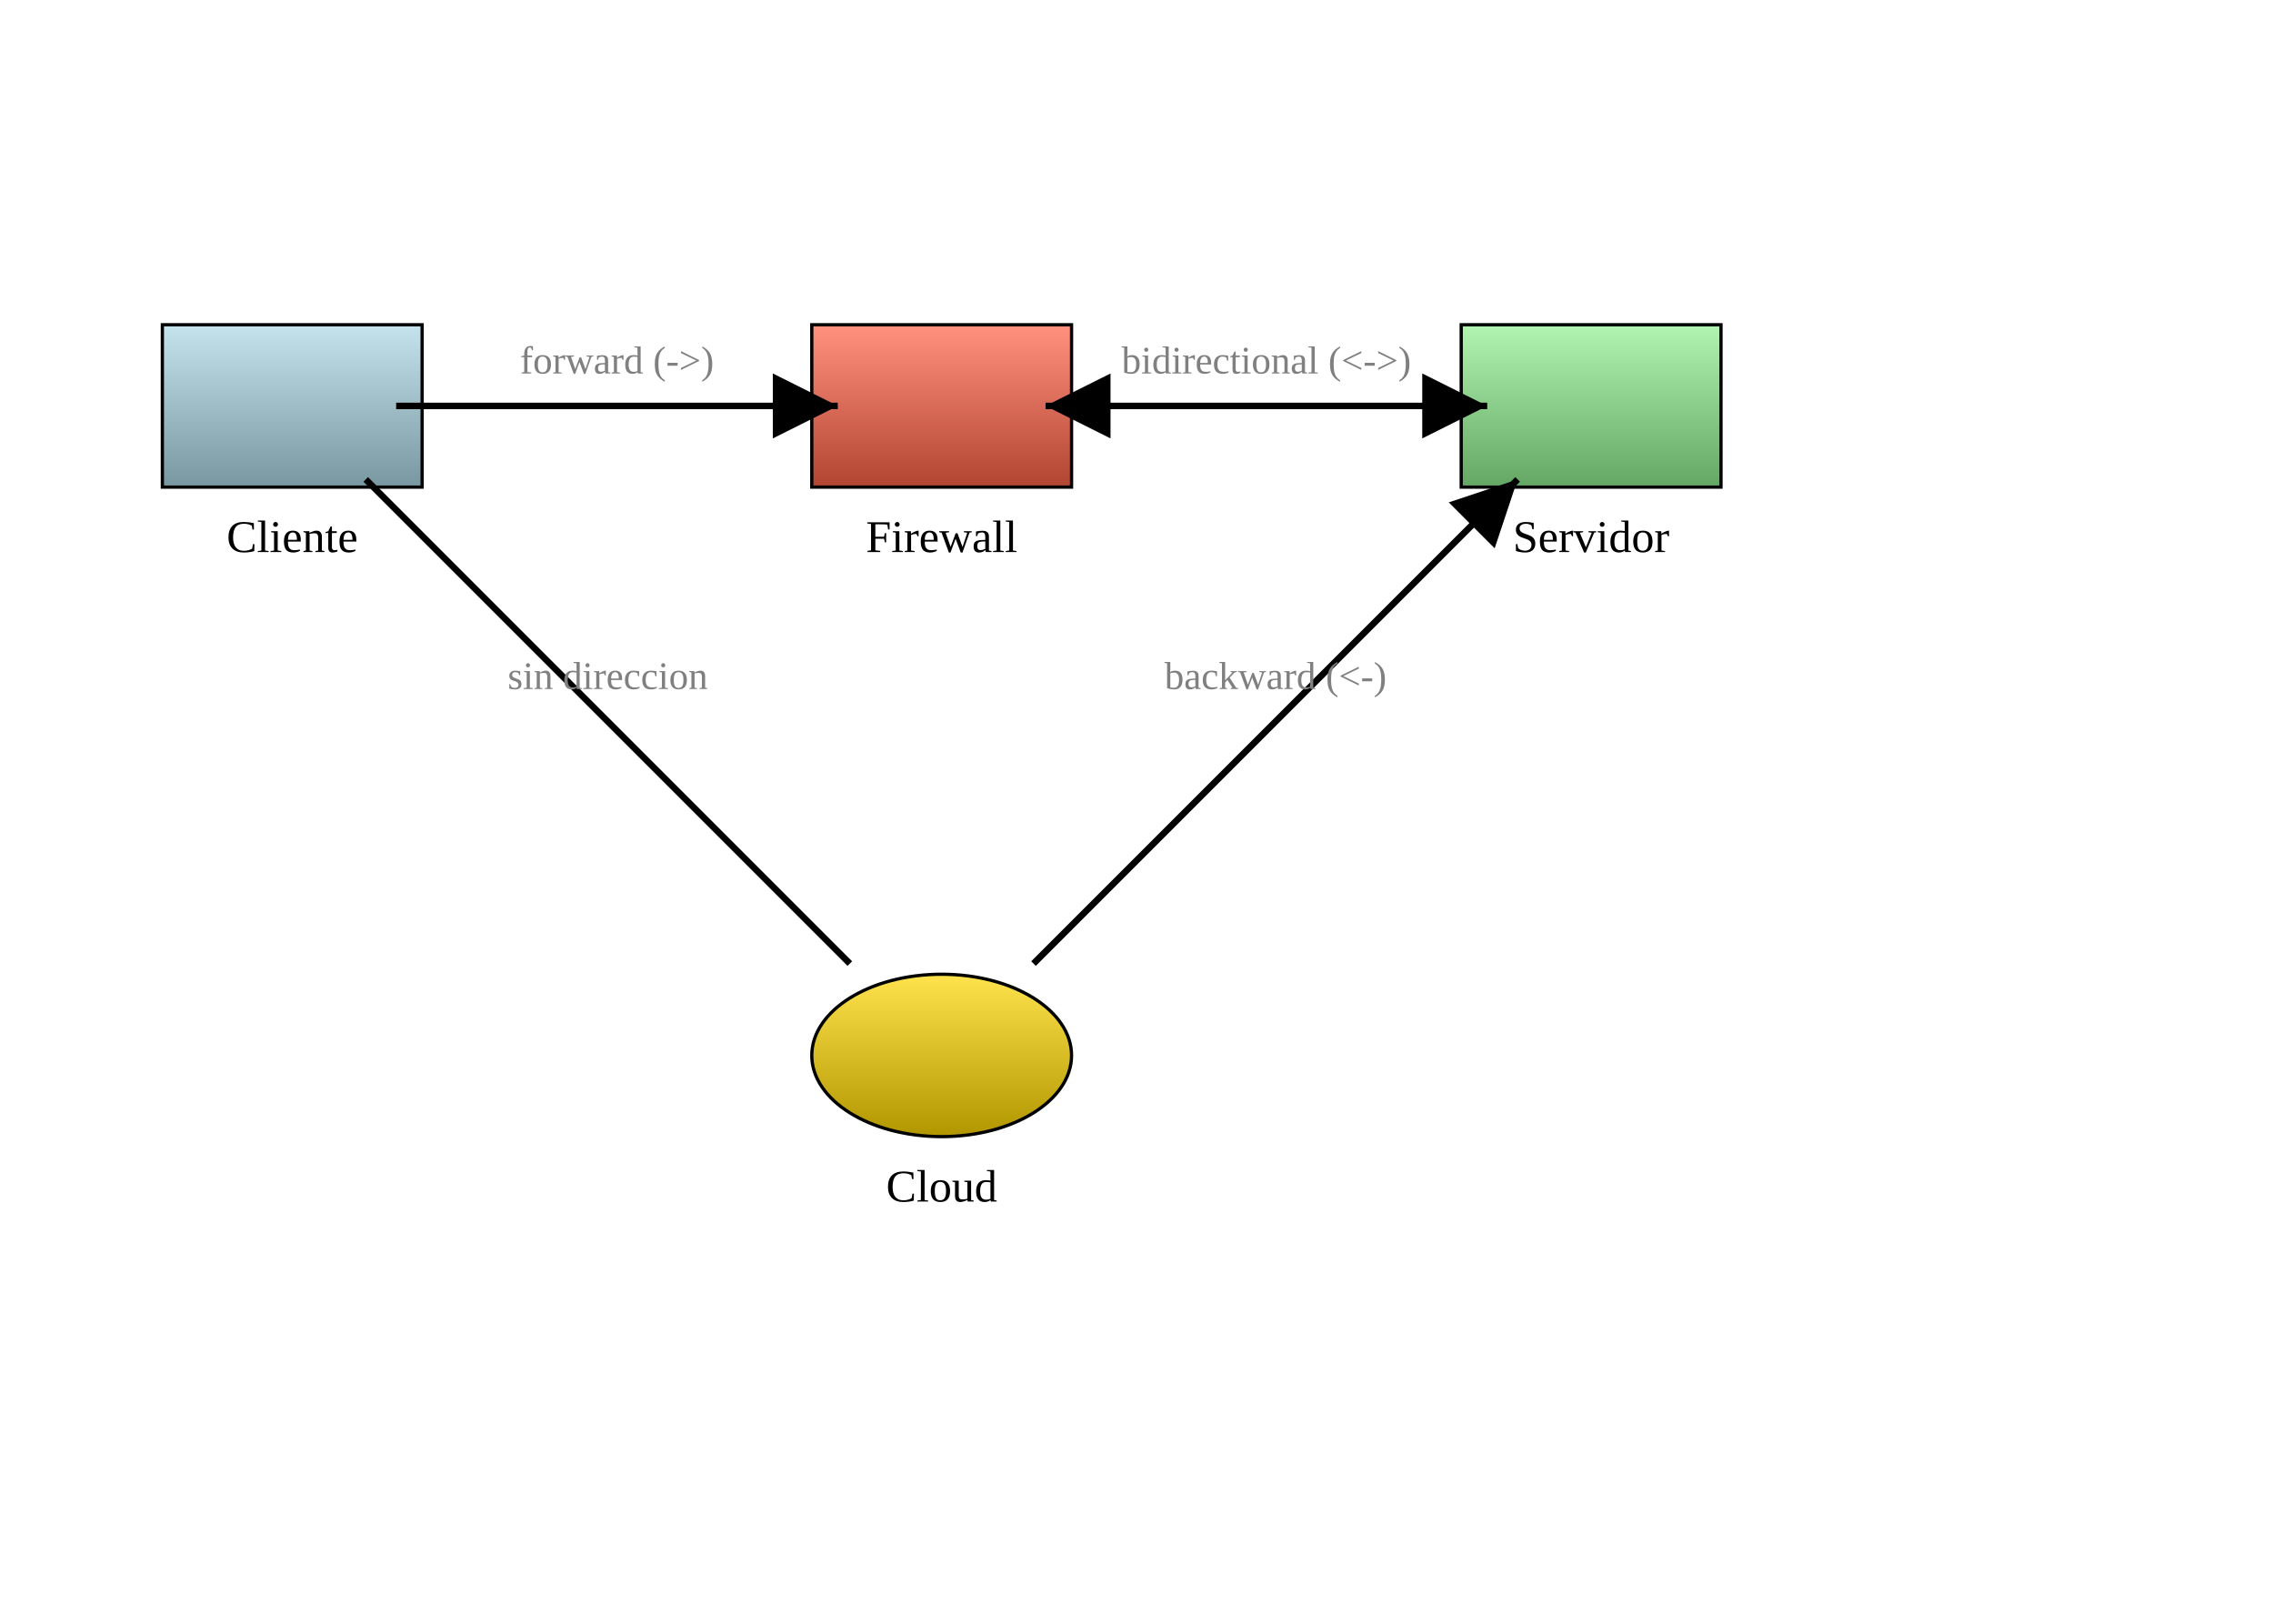
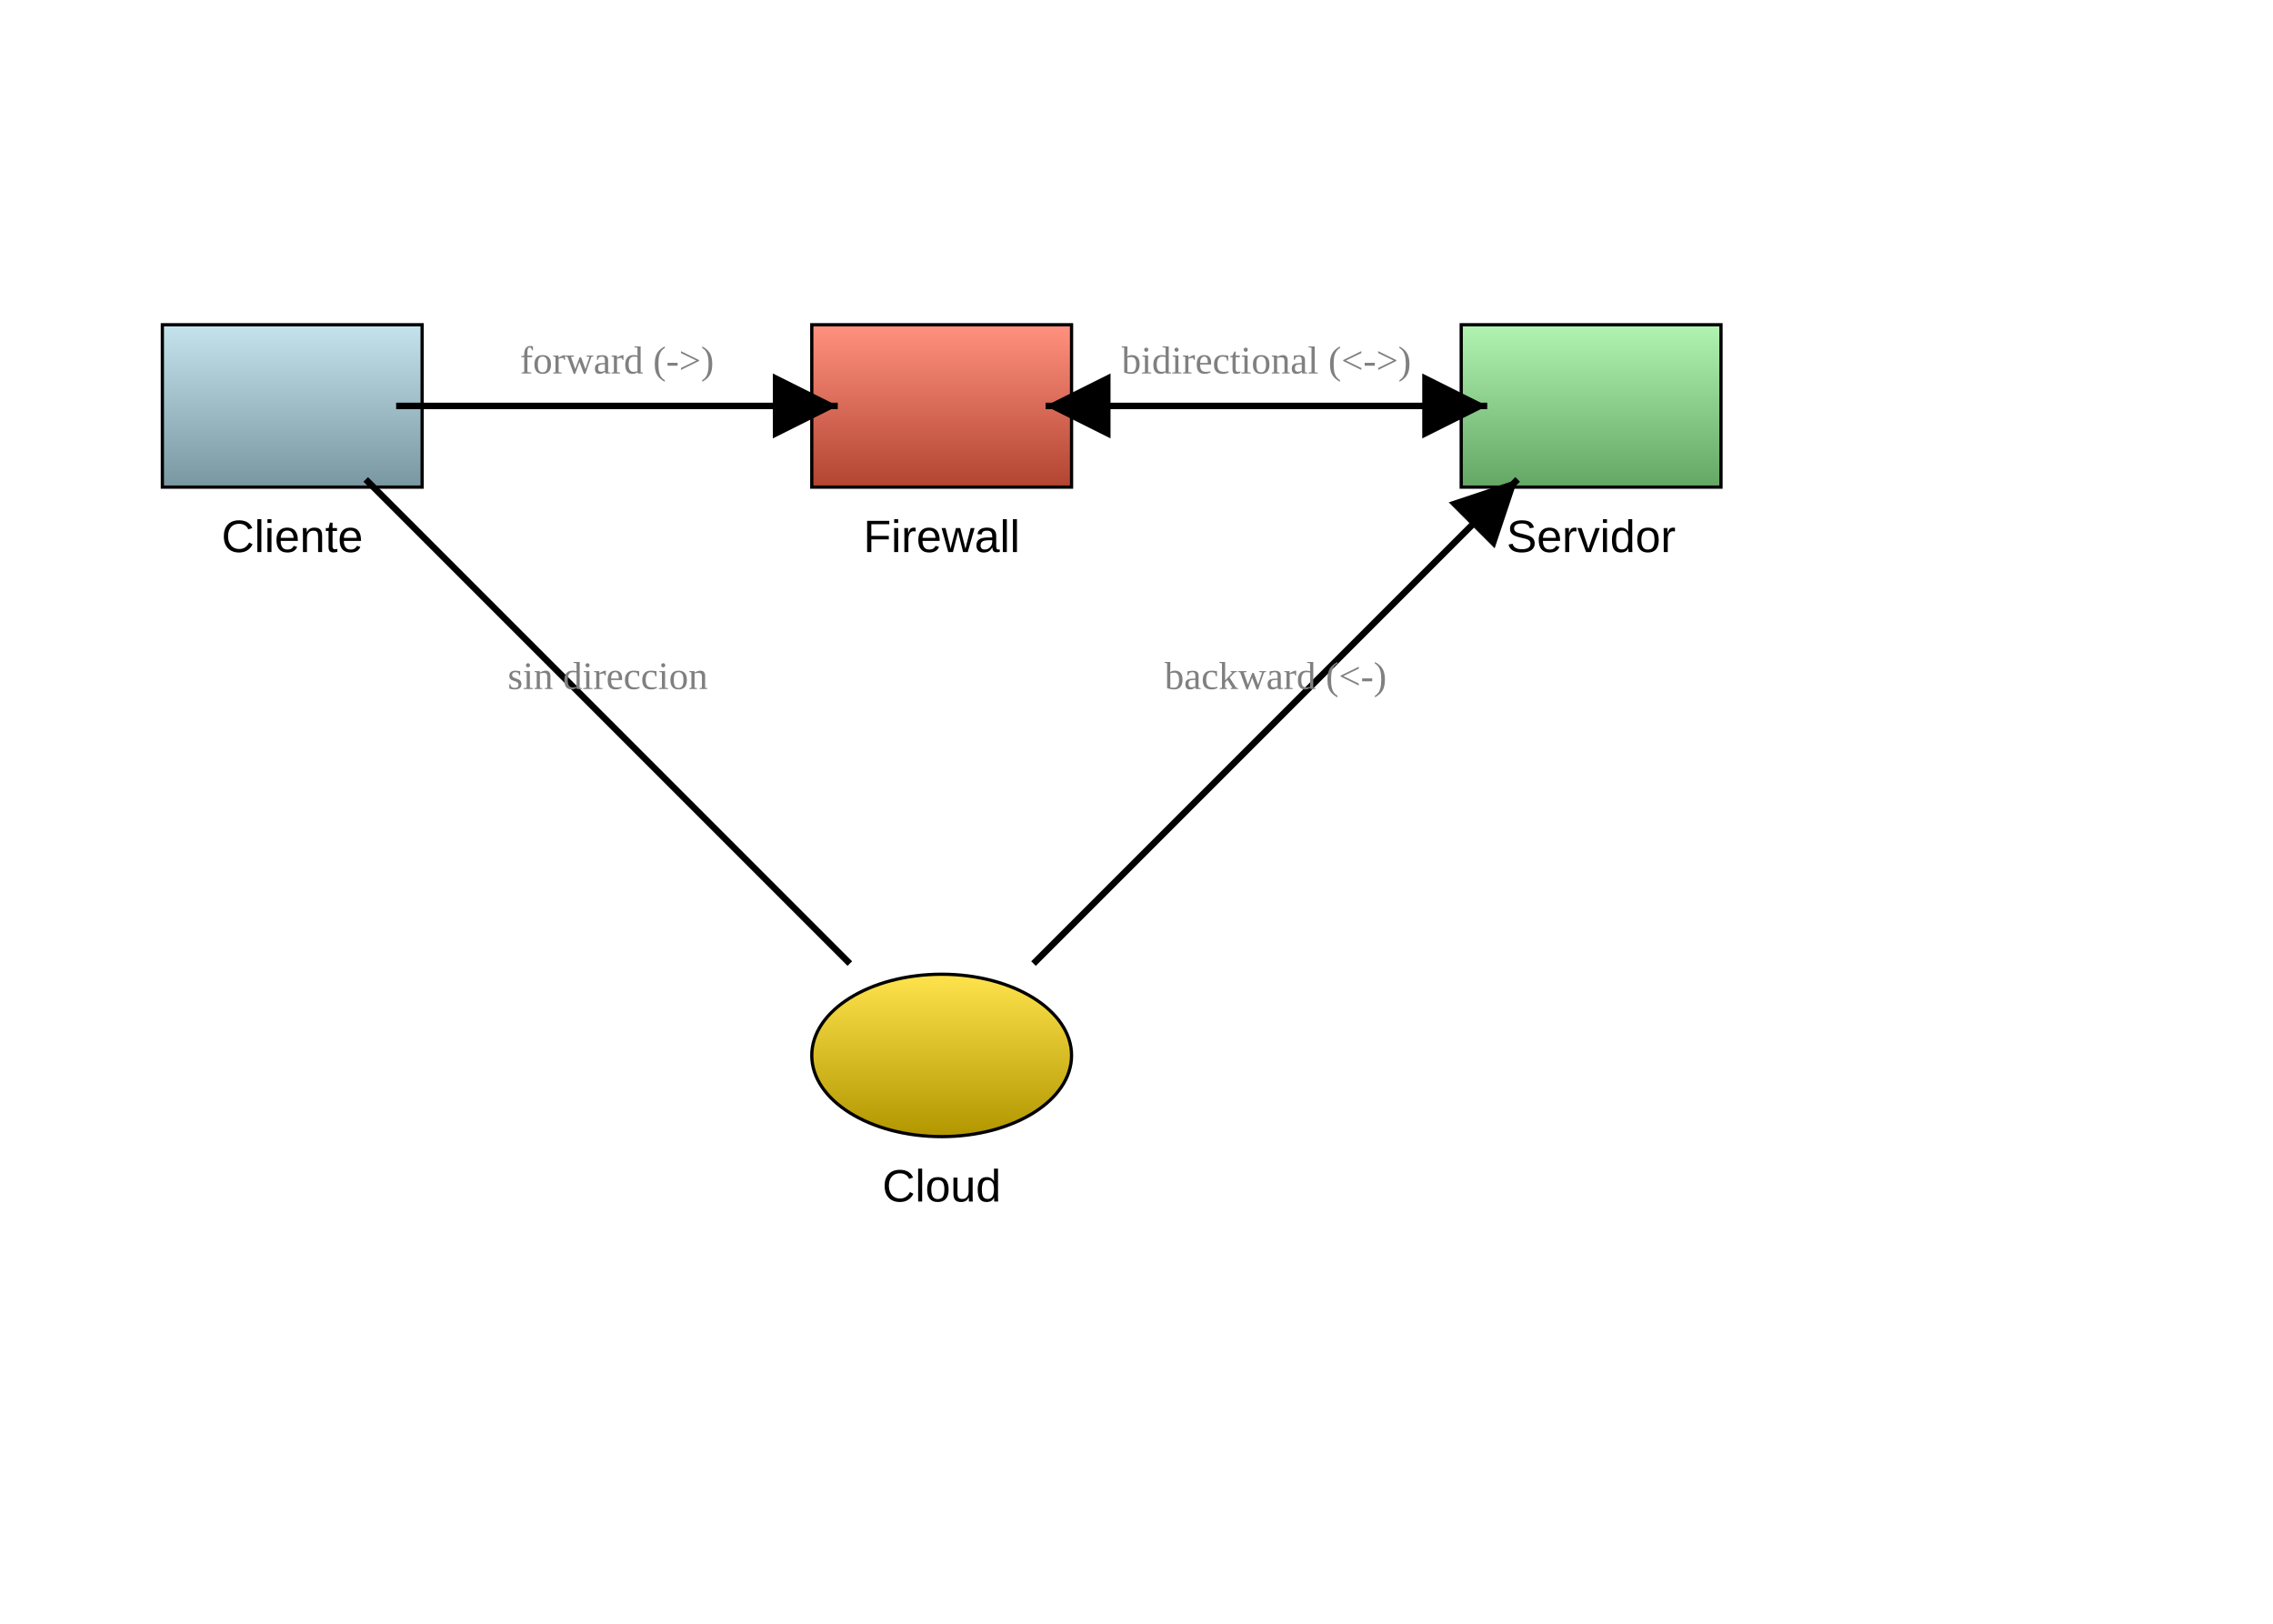
<svg xmlns="http://www.w3.org/2000/svg" baseProfile="full" height="500" version="1.1" viewBox="0,0,700,500" width="700">
  <defs>
    <marker id="arrow-end" markerHeight="10" markerWidth="10" orient="auto" refX="10" refY="5">
      <path d="M 0 0 L 10 5 L 0 10 z" fill="black" />
    </marker>
    <marker id="arrow-start" markerHeight="10" markerWidth="10" orient="auto" refX="0" refY="5">
      <path d="M 10 0 L 0 5 L 10 10 z" fill="black" />
    </marker>
    <linearGradient id="gradient-cliente" x1="0%" x2="0%" y1="0%" y2="100%">
      <stop offset="0%" stop-color="#c5e3ed" />
      <stop offset="100%" stop-color="#7997a1" />
    </linearGradient>
    <linearGradient id="gradient-firewall" x1="0%" x2="0%" y1="0%" y2="100%">
      <stop offset="0%" stop-color="#ff917e" />
      <stop offset="100%" stop-color="#b24531" />
    </linearGradient>
    <linearGradient id="gradient-servidor" x1="0%" x2="0%" y1="0%" y2="100%">
      <stop offset="0%" stop-color="#b1f3b1" />
      <stop offset="100%" stop-color="#64a664" />
    </linearGradient>
    <linearGradient id="gradient-nube" x1="0%" x2="0%" y1="0%" y2="100%">
      <stop offset="0%" stop-color="#ffe34c" />
      <stop offset="100%" stop-color="#b29600" />
    </linearGradient>
  </defs>
  <rect fill="url(#gradient-cliente)" height="50" stroke="black" width="80" x="50" y="100" />
-   <text fill="black" font-size="14px" text-anchor="middle" x="90" y="170">Cliente</text>
+   <text fill="black" font-family="Arial, sans-serif" font-size="14px" text-anchor="middle" x="90" y="170">Cliente</text>
  <rect fill="url(#gradient-firewall)" height="50" stroke="black" width="80" x="250" y="100" />
-   <text fill="black" font-size="14px" text-anchor="middle" x="290" y="170">Firewall</text>
+   <text fill="black" font-family="Arial, sans-serif" font-size="14px" text-anchor="middle" x="290" y="170">Firewall</text>
  <rect fill="url(#gradient-servidor)" height="50" stroke="black" width="80" x="450" y="100" />
-   <text fill="black" font-size="14px" text-anchor="middle" x="490" y="170">Servidor</text>
+   <text fill="black" font-family="Arial, sans-serif" font-size="14px" text-anchor="middle" x="490" y="170">Servidor</text>
  <ellipse cx="290.0" cy="325.0" fill="url(#gradient-nube)" rx="40.0" ry="25.0" stroke="black" />
-   <text fill="black" font-size="14px" text-anchor="middle" x="290" y="370">Cloud</text>
+   <text fill="black" font-family="Arial, sans-serif" font-size="14px" text-anchor="middle" x="290" y="370">Cloud</text>
  <line marker-end="url(#arrow-end)" stroke="black" stroke-width="2" x1="122.0" x2="258.0" y1="125.0" y2="125.0" />
  <text fill="gray" font-size="12px" text-anchor="middle" x="190.0" y="115.0">forward (-&gt;)</text>
  <line marker-end="url(#arrow-end)" marker-start="url(#arrow-start)" stroke="black" stroke-width="2" x1="322.0" x2="458.0" y1="125.0" y2="125.0" />
  <text fill="gray" font-size="12px" text-anchor="middle" x="390.0" y="115.0">bidirectional (&lt;-&gt;)</text>
  <line marker-start="url(#arrow-start)" stroke="black" stroke-width="2" x1="467.373" x2="318.284" y1="147.627" y2="296.716" />
  <text fill="gray" font-size="12px" text-anchor="middle" x="392.828" y="212.172">backward (&lt;-)</text>
  <line stroke="black" stroke-width="2" x1="112.627" x2="261.716" y1="147.627" y2="296.716" />
  <text fill="gray" font-size="12px" text-anchor="middle" x="187.172" y="212.172">sin direccion</text>
</svg>
